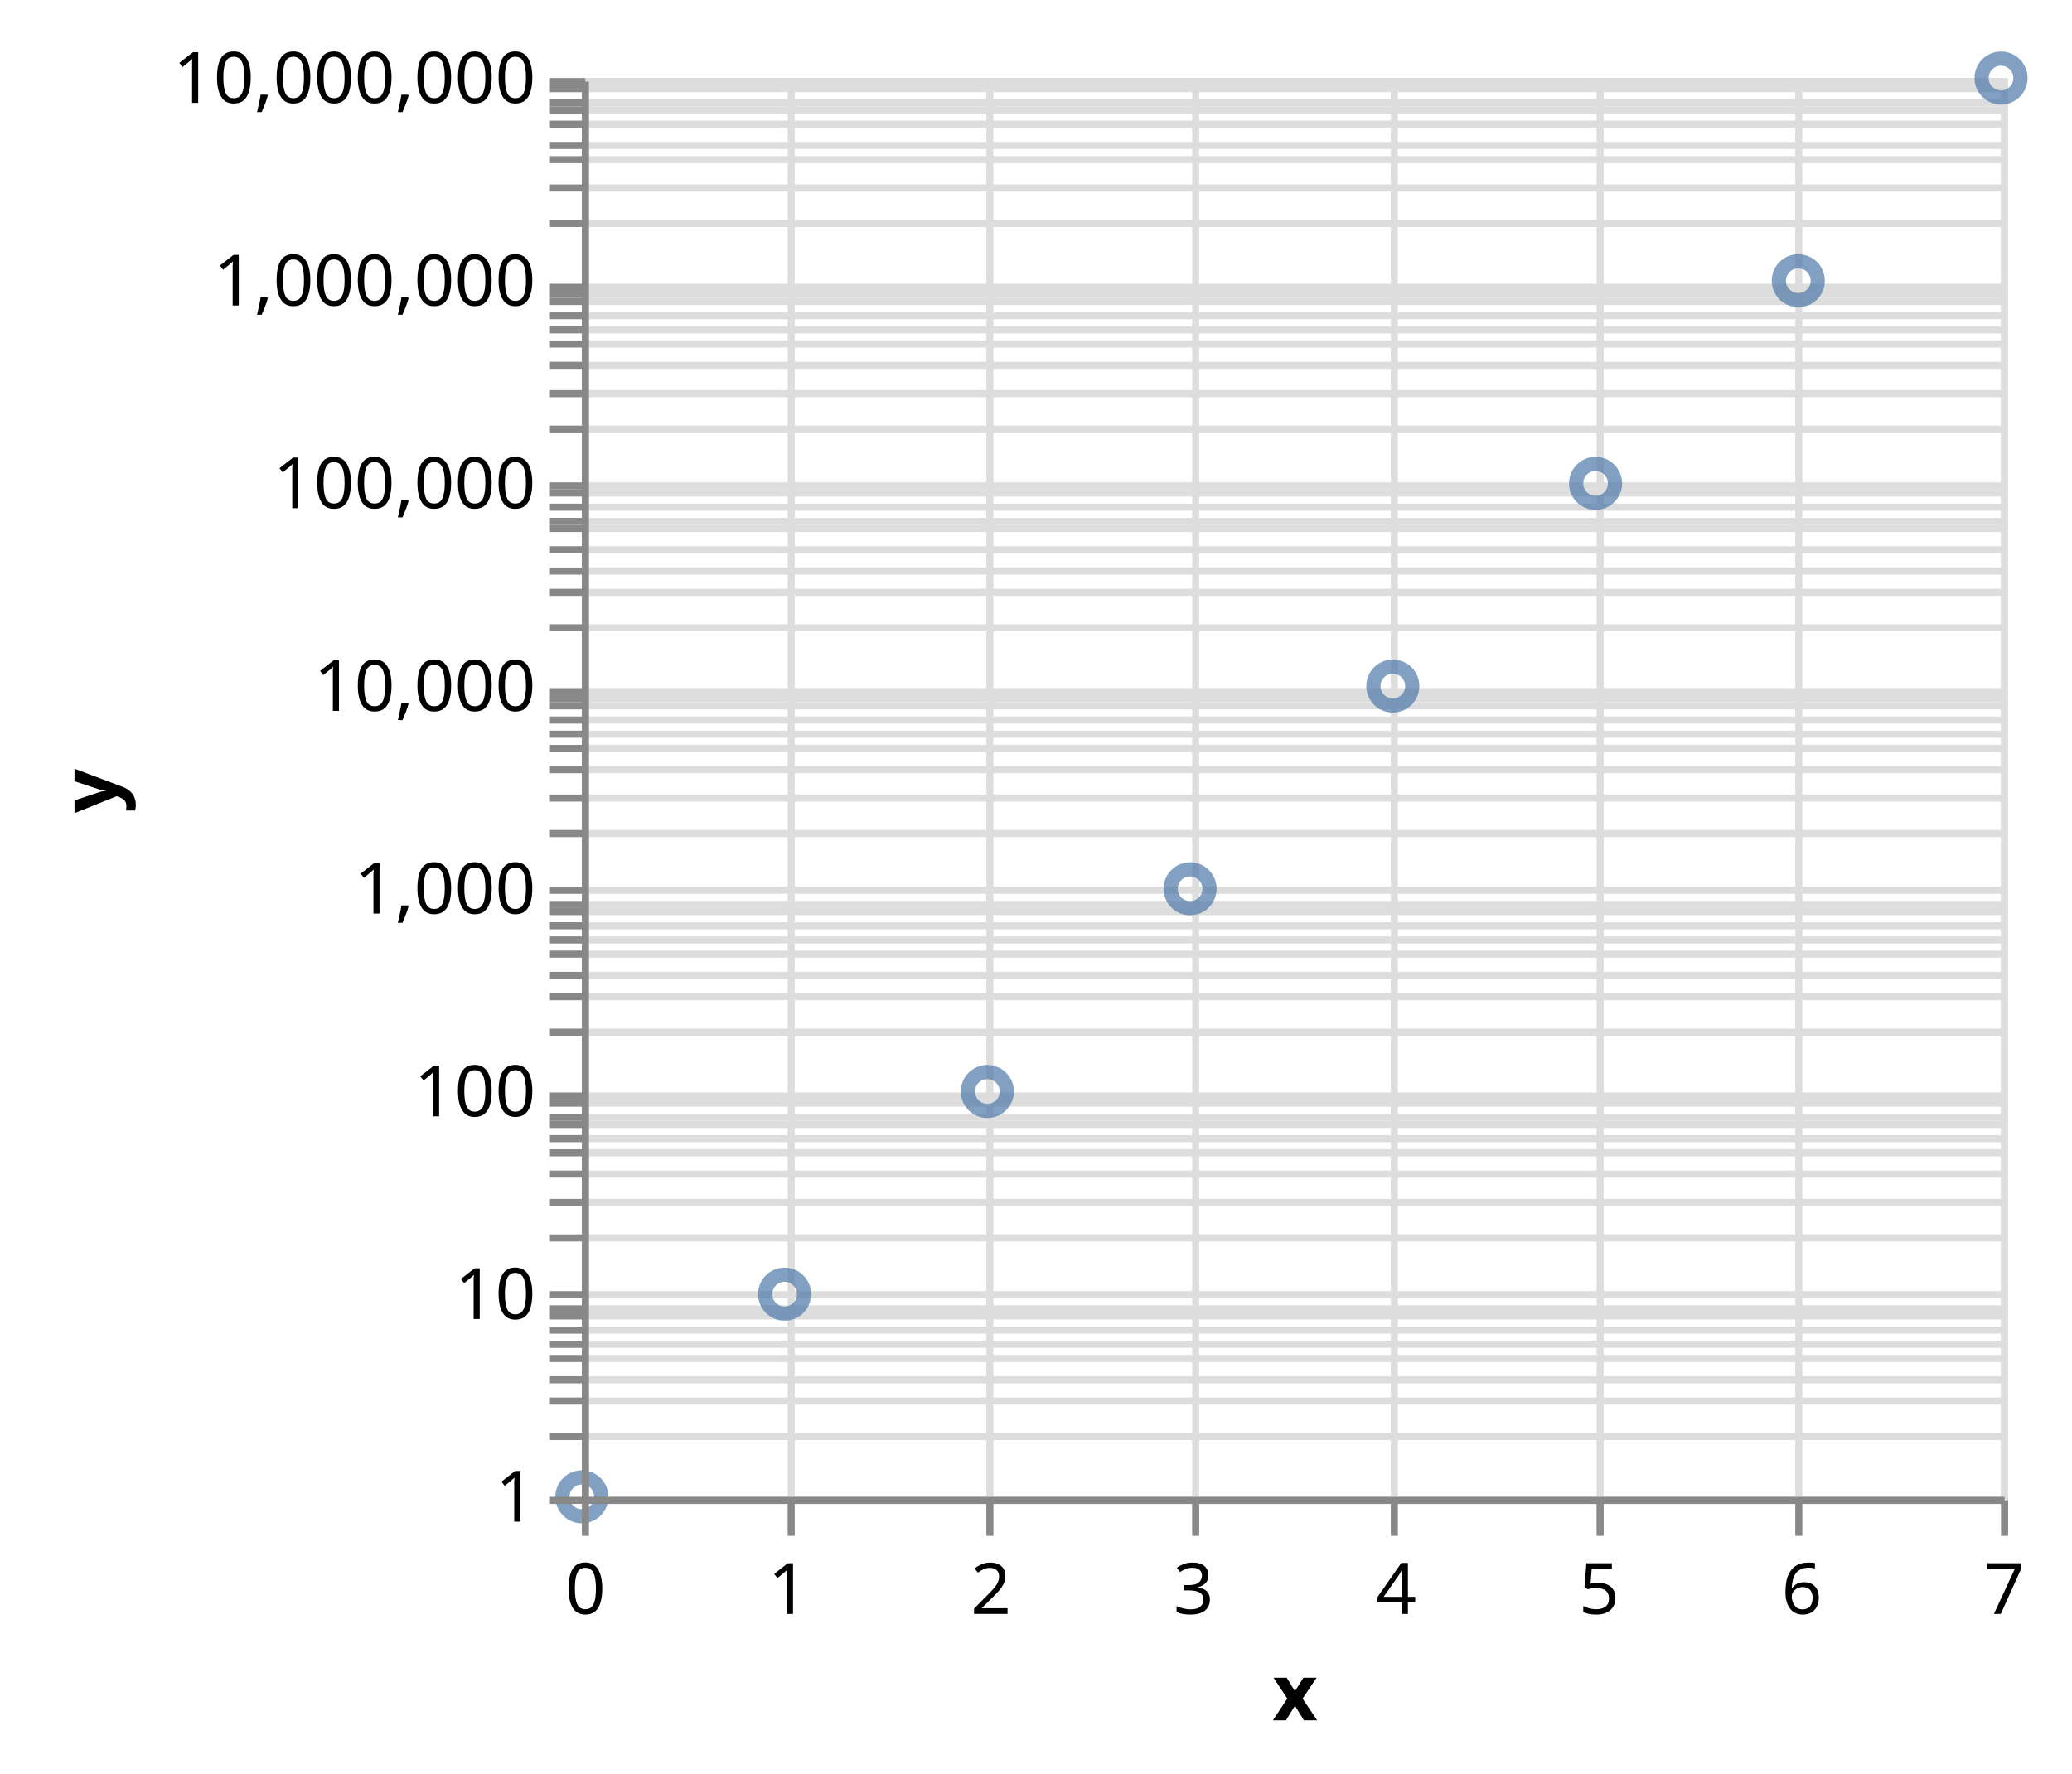
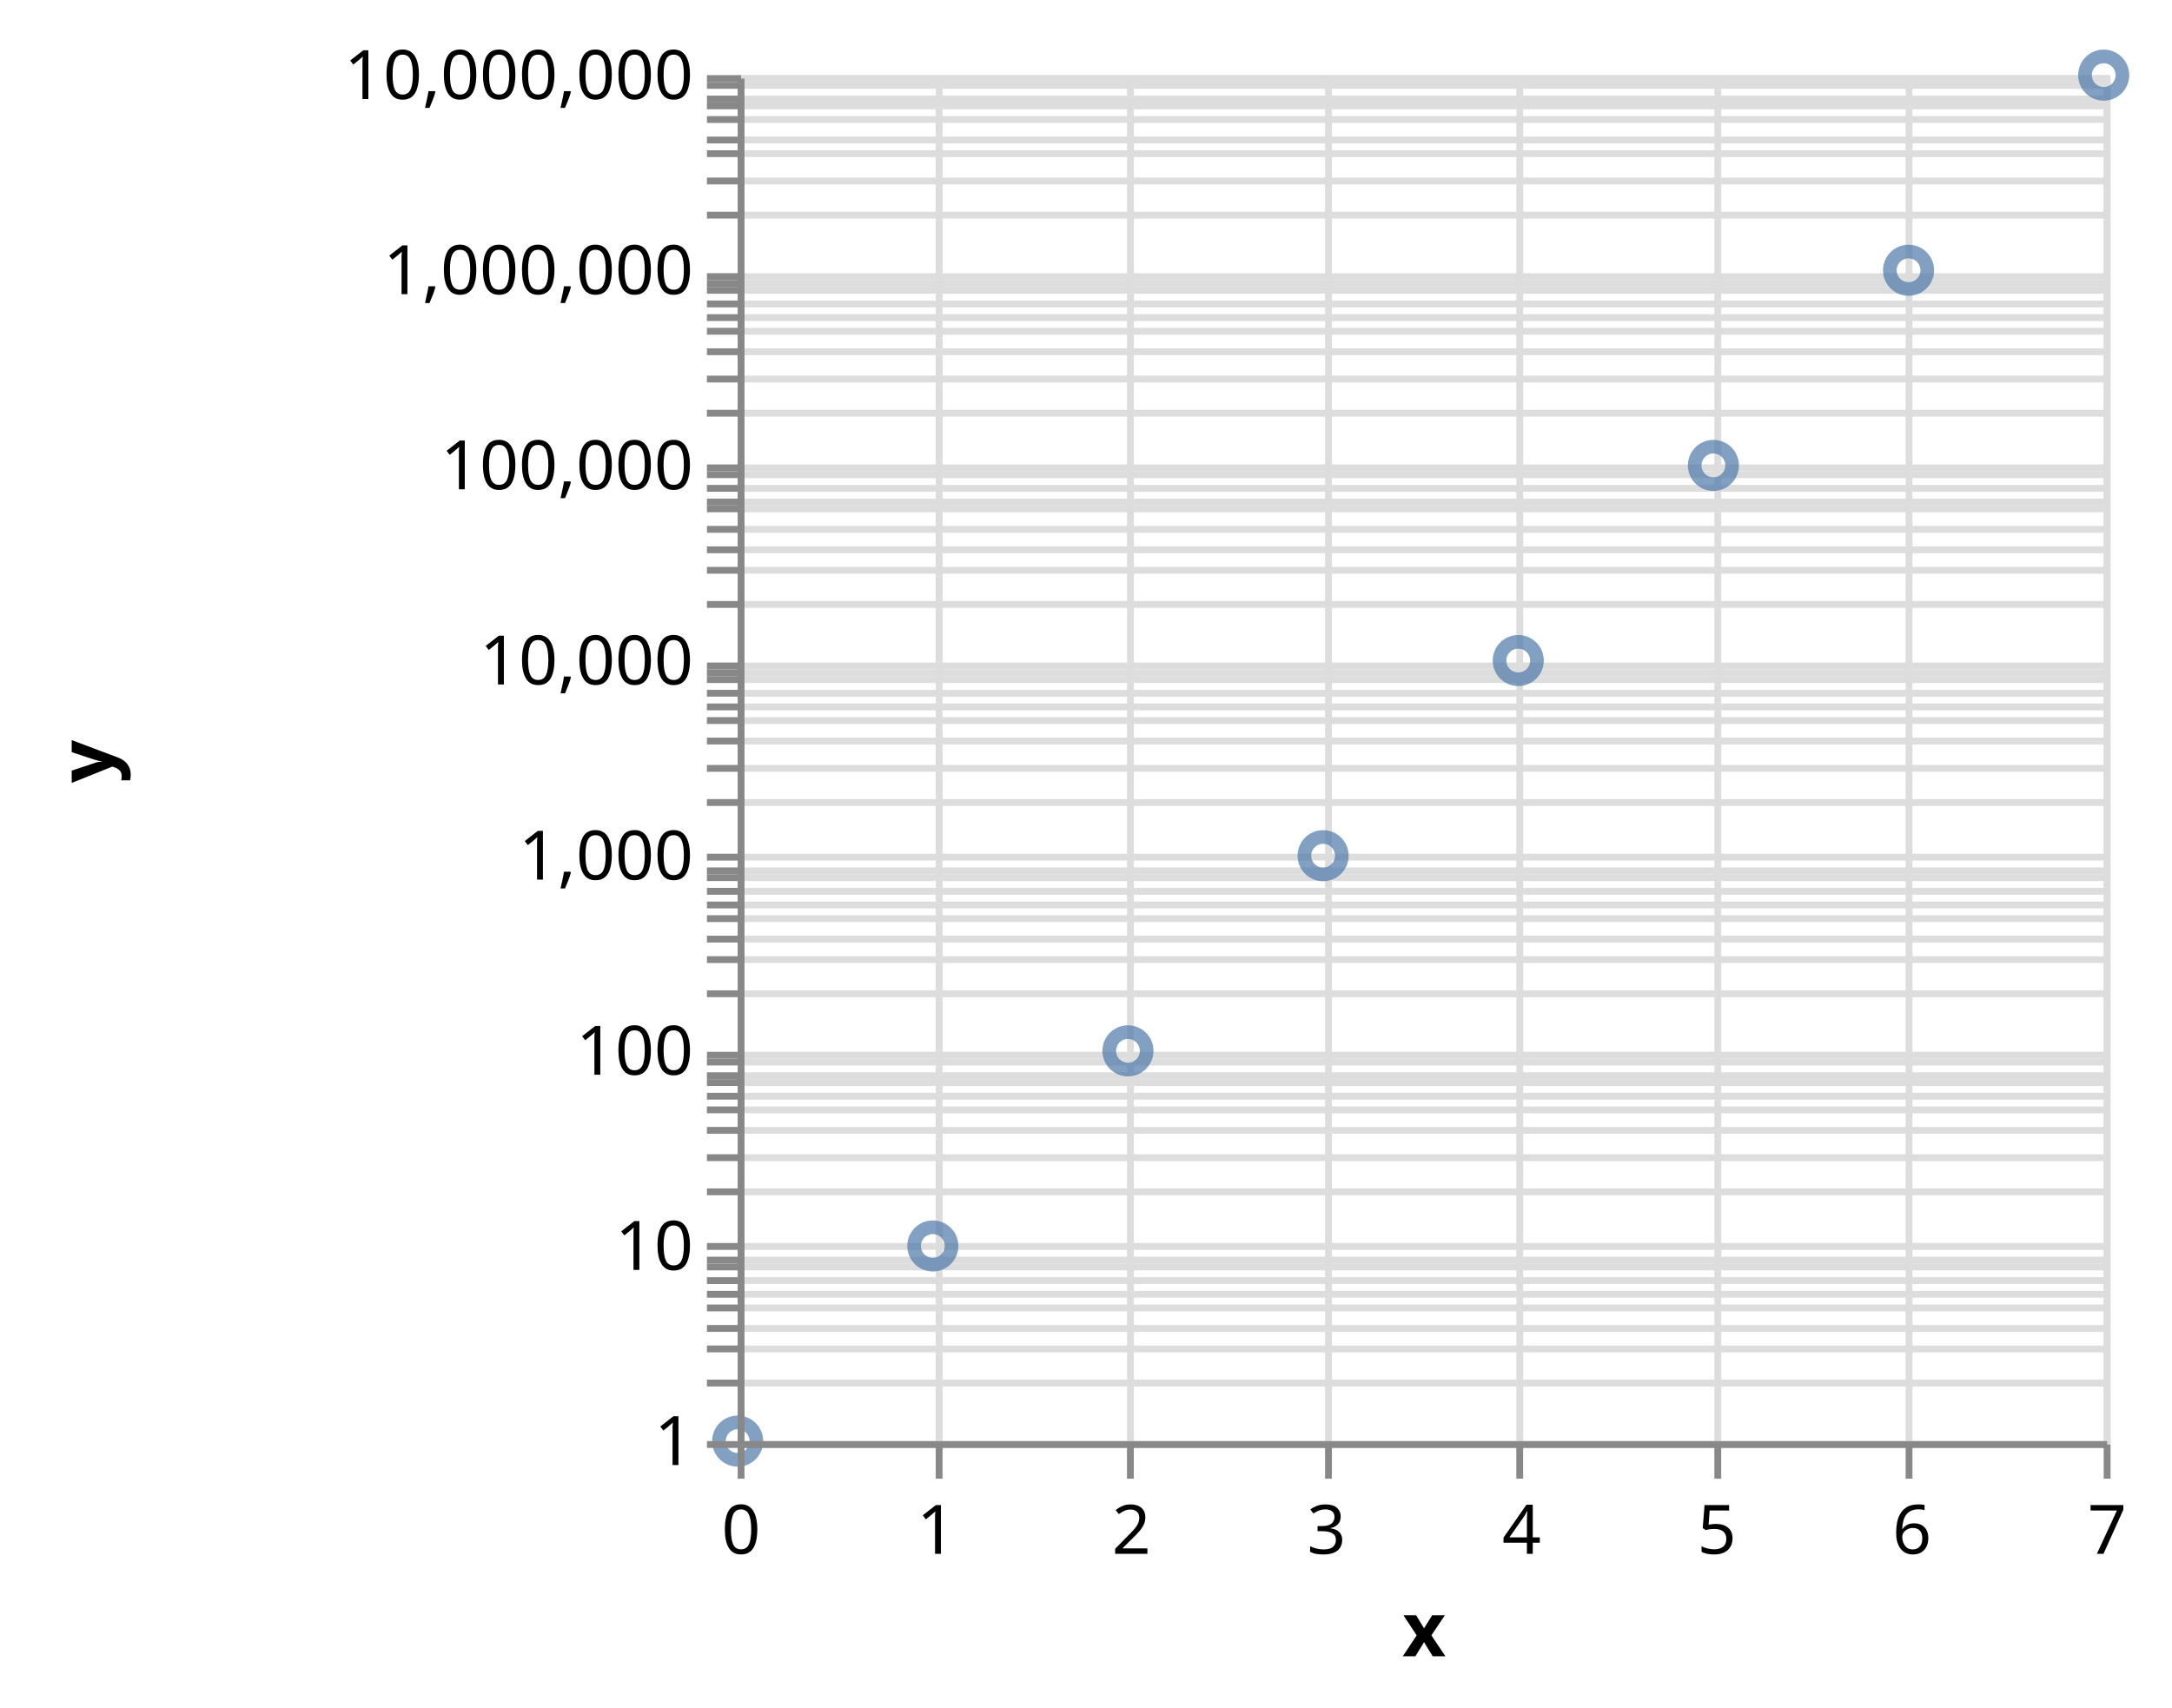
- <svg xmlns="http://www.w3.org/2000/svg" class="marks" width="292" height="250" viewBox="0 0 292 250" version="1.1">
-   <g transform="translate(82,11)">
+ <svg xmlns="http://www.w3.org/2000/svg" class="marks" width="318" height="250" viewBox="0 0 318 250" version="1.1">
+   <g transform="translate(108,11)">
    <g class="mark-group role-frame root">
      <g transform="translate(0,0)">
        <path class="background" d="M0.5,0.5h200v200h-200Z" style="fill: transparent; stroke: #ddd;" />
        <g>
          <g class="mark-group role-axis">
            <g transform="translate(0.5,200.5)">
              <path class="background" d="M0,0h0v0h0Z" style="pointer-events: none; fill: none;" />
              <g>
                <g class="mark-rule role-axis-grid" style="pointer-events: none;">
                  <line transform="translate(0,-200)" x2="0" y2="200" style="fill: none; stroke: #ddd; stroke-width: 1; stroke-dasharray: ; opacity: 1;" />
                  <line transform="translate(29,-200)" x2="0" y2="200" style="fill: none; stroke: #ddd; stroke-width: 1; stroke-dasharray: ; opacity: 1;" />
                  <line transform="translate(57,-200)" x2="0" y2="200" style="fill: none; stroke: #ddd; stroke-width: 1; stroke-dasharray: ; opacity: 1;" />
                  <line transform="translate(86,-200)" x2="0" y2="200" style="fill: none; stroke: #ddd; stroke-width: 1; stroke-dasharray: ; opacity: 1;" />
                  <line transform="translate(114,-200)" x2="0" y2="200" style="fill: none; stroke: #ddd; stroke-width: 1; stroke-dasharray: ; opacity: 1;" />
                  <line transform="translate(143,-200)" x2="0" y2="200" style="fill: none; stroke: #ddd; stroke-width: 1; stroke-dasharray: ; opacity: 1;" />
                  <line transform="translate(171,-200)" x2="0" y2="200" style="fill: none; stroke: #ddd; stroke-width: 1; stroke-dasharray: ; opacity: 1;" />
                  <line transform="translate(200,-200)" x2="0" y2="200" style="fill: none; stroke: #ddd; stroke-width: 1; stroke-dasharray: ; opacity: 1;" />
                </g>
              </g>
            </g>
          </g>
          <g class="mark-group role-axis">
            <g transform="translate(0.5,0.5)">
              <path class="background" d="M0,0h0v0h0Z" style="pointer-events: none; fill: none;" />
              <g>
                <g class="mark-rule role-axis-grid" style="pointer-events: none;">
                  <line transform="translate(0,200)" x2="200" y2="0" style="fill: none; stroke: #ddd; stroke-width: 1; stroke-dasharray: ; opacity: 1;" />
                  <line transform="translate(0,191)" x2="200" y2="0" style="fill: none; stroke: #ddd; stroke-width: 1; stroke-dasharray: ; opacity: 1;" />
                  <line transform="translate(0,186)" x2="200" y2="0" style="fill: none; stroke: #ddd; stroke-width: 1; stroke-dasharray: ; opacity: 1;" />
                  <line transform="translate(0,183)" x2="200" y2="0" style="fill: none; stroke: #ddd; stroke-width: 1; stroke-dasharray: ; opacity: 1;" />
                  <line transform="translate(0,180)" x2="200" y2="0" style="fill: none; stroke: #ddd; stroke-width: 1; stroke-dasharray: ; opacity: 1;" />
                  <line transform="translate(0,178)" x2="200" y2="0" style="fill: none; stroke: #ddd; stroke-width: 1; stroke-dasharray: ; opacity: 1;" />
                  <line transform="translate(0,176)" x2="200" y2="0" style="fill: none; stroke: #ddd; stroke-width: 1; stroke-dasharray: ; opacity: 1;" />
                  <line transform="translate(0,174)" x2="200" y2="0" style="fill: none; stroke: #ddd; stroke-width: 1; stroke-dasharray: ; opacity: 1;" />
                  <line transform="translate(0,173)" x2="200" y2="0" style="fill: none; stroke: #ddd; stroke-width: 1; stroke-dasharray: ; opacity: 1;" />
                  <line transform="translate(0,171)" x2="200" y2="0" style="fill: none; stroke: #ddd; stroke-width: 1; stroke-dasharray: ; opacity: 1;" />
                  <line transform="translate(0,163)" x2="200" y2="0" style="fill: none; stroke: #ddd; stroke-width: 1; stroke-dasharray: ; opacity: 1;" />
                  <line transform="translate(0,158)" x2="200" y2="0" style="fill: none; stroke: #ddd; stroke-width: 1; stroke-dasharray: ; opacity: 1;" />
                  <line transform="translate(0,154)" x2="200" y2="0" style="fill: none; stroke: #ddd; stroke-width: 1; stroke-dasharray: ; opacity: 1;" />
                  <line transform="translate(0,151)" x2="200" y2="0" style="fill: none; stroke: #ddd; stroke-width: 1; stroke-dasharray: ; opacity: 1;" />
                  <line transform="translate(0,149)" x2="200" y2="0" style="fill: none; stroke: #ddd; stroke-width: 1; stroke-dasharray: ; opacity: 1;" />
                  <line transform="translate(0,147)" x2="200" y2="0" style="fill: none; stroke: #ddd; stroke-width: 1; stroke-dasharray: ; opacity: 1;" />
                  <line transform="translate(0,146)" x2="200" y2="0" style="fill: none; stroke: #ddd; stroke-width: 1; stroke-dasharray: ; opacity: 1;" />
                  <line transform="translate(0,144)" x2="200" y2="0" style="fill: none; stroke: #ddd; stroke-width: 1; stroke-dasharray: ; opacity: 1;" />
                  <line transform="translate(0,143)" x2="200" y2="0" style="fill: none; stroke: #ddd; stroke-width: 1; stroke-dasharray: ; opacity: 1;" />
                  <line transform="translate(0,134)" x2="200" y2="0" style="fill: none; stroke: #ddd; stroke-width: 1; stroke-dasharray: ; opacity: 1;" />
                  <line transform="translate(0,129)" x2="200" y2="0" style="fill: none; stroke: #ddd; stroke-width: 1; stroke-dasharray: ; opacity: 1;" />
                  <line transform="translate(0,126)" x2="200" y2="0" style="fill: none; stroke: #ddd; stroke-width: 1; stroke-dasharray: ; opacity: 1;" />
                  <line transform="translate(0,123)" x2="200" y2="0" style="fill: none; stroke: #ddd; stroke-width: 1; stroke-dasharray: ; opacity: 1;" />
                  <line transform="translate(0,121)" x2="200" y2="0" style="fill: none; stroke: #ddd; stroke-width: 1; stroke-dasharray: ; opacity: 1;" />
                  <line transform="translate(0,119)" x2="200" y2="0" style="fill: none; stroke: #ddd; stroke-width: 1; stroke-dasharray: ; opacity: 1;" />
                  <line transform="translate(0,117)" x2="200" y2="0" style="fill: none; stroke: #ddd; stroke-width: 1; stroke-dasharray: ; opacity: 1;" />
                  <line transform="translate(0,116)" x2="200" y2="0" style="fill: none; stroke: #ddd; stroke-width: 1; stroke-dasharray: ; opacity: 1;" />
                  <line transform="translate(0,114)" x2="200" y2="0" style="fill: none; stroke: #ddd; stroke-width: 1; stroke-dasharray: ; opacity: 1;" />
                  <line transform="translate(0,106)" x2="200" y2="0" style="fill: none; stroke: #ddd; stroke-width: 1; stroke-dasharray: ; opacity: 1;" />
                  <line transform="translate(0,101)" x2="200" y2="0" style="fill: none; stroke: #ddd; stroke-width: 1; stroke-dasharray: ; opacity: 1;" />
                  <line transform="translate(0,97)" x2="200" y2="0" style="fill: none; stroke: #ddd; stroke-width: 1; stroke-dasharray: ; opacity: 1;" />
                  <line transform="translate(0,94)" x2="200" y2="0" style="fill: none; stroke: #ddd; stroke-width: 1; stroke-dasharray: ; opacity: 1;" />
                  <line transform="translate(0,92)" x2="200" y2="0" style="fill: none; stroke: #ddd; stroke-width: 1; stroke-dasharray: ; opacity: 1;" />
                  <line transform="translate(0,90)" x2="200" y2="0" style="fill: none; stroke: #ddd; stroke-width: 1; stroke-dasharray: ; opacity: 1;" />
                  <line transform="translate(0,88)" x2="200" y2="0" style="fill: none; stroke: #ddd; stroke-width: 1; stroke-dasharray: ; opacity: 1;" />
                  <line transform="translate(0,87)" x2="200" y2="0" style="fill: none; stroke: #ddd; stroke-width: 1; stroke-dasharray: ; opacity: 1;" />
                  <line transform="translate(0,86)" x2="200" y2="0" style="fill: none; stroke: #ddd; stroke-width: 1; stroke-dasharray: ; opacity: 1;" />
                  <line transform="translate(0,77)" x2="200" y2="0" style="fill: none; stroke: #ddd; stroke-width: 1; stroke-dasharray: ; opacity: 1;" />
                  <line transform="translate(0,72)" x2="200" y2="0" style="fill: none; stroke: #ddd; stroke-width: 1; stroke-dasharray: ; opacity: 1;" />
                  <line transform="translate(0,69)" x2="200" y2="0" style="fill: none; stroke: #ddd; stroke-width: 1; stroke-dasharray: ; opacity: 1;" />
                  <line transform="translate(0,66)" x2="200" y2="0" style="fill: none; stroke: #ddd; stroke-width: 1; stroke-dasharray: ; opacity: 1;" />
                  <line transform="translate(0,63)" x2="200" y2="0" style="fill: none; stroke: #ddd; stroke-width: 1; stroke-dasharray: ; opacity: 1;" />
                  <line transform="translate(0,62)" x2="200" y2="0" style="fill: none; stroke: #ddd; stroke-width: 1; stroke-dasharray: ; opacity: 1;" />
                  <line transform="translate(0,60)" x2="200" y2="0" style="fill: none; stroke: #ddd; stroke-width: 1; stroke-dasharray: ; opacity: 1;" />
                  <line transform="translate(0,58)" x2="200" y2="0" style="fill: none; stroke: #ddd; stroke-width: 1; stroke-dasharray: ; opacity: 1;" />
                  <line transform="translate(0,57)" x2="200" y2="0" style="fill: none; stroke: #ddd; stroke-width: 1; stroke-dasharray: ; opacity: 1;" />
                  <line transform="translate(0,49)" x2="200" y2="0" style="fill: none; stroke: #ddd; stroke-width: 1; stroke-dasharray: ; opacity: 1;" />
                  <line transform="translate(0,44)" x2="200" y2="0" style="fill: none; stroke: #ddd; stroke-width: 1; stroke-dasharray: ; opacity: 1;" />
                  <line transform="translate(0,40)" x2="200" y2="0" style="fill: none; stroke: #ddd; stroke-width: 1; stroke-dasharray: ; opacity: 1;" />
                  <line transform="translate(0,37)" x2="200" y2="0" style="fill: none; stroke: #ddd; stroke-width: 1; stroke-dasharray: ; opacity: 1;" />
                  <line transform="translate(0,35)" x2="200" y2="0" style="fill: none; stroke: #ddd; stroke-width: 1; stroke-dasharray: ; opacity: 1;" />
                  <line transform="translate(0,33)" x2="200" y2="0" style="fill: none; stroke: #ddd; stroke-width: 1; stroke-dasharray: ; opacity: 1;" />
                  <line transform="translate(0,31)" x2="200" y2="0" style="fill: none; stroke: #ddd; stroke-width: 1; stroke-dasharray: ; opacity: 1;" />
                  <line transform="translate(0,30)" x2="200" y2="0" style="fill: none; stroke: #ddd; stroke-width: 1; stroke-dasharray: ; opacity: 1;" />
                  <line transform="translate(0,29)" x2="200" y2="0" style="fill: none; stroke: #ddd; stroke-width: 1; stroke-dasharray: ; opacity: 1;" />
                  <line transform="translate(0,20)" x2="200" y2="0" style="fill: none; stroke: #ddd; stroke-width: 1; stroke-dasharray: ; opacity: 1;" />
                  <line transform="translate(0,15)" x2="200" y2="0" style="fill: none; stroke: #ddd; stroke-width: 1; stroke-dasharray: ; opacity: 1;" />
                  <line transform="translate(0,11)" x2="200" y2="0" style="fill: none; stroke: #ddd; stroke-width: 1; stroke-dasharray: ; opacity: 1;" />
                  <line transform="translate(0,9)" x2="200" y2="0" style="fill: none; stroke: #ddd; stroke-width: 1; stroke-dasharray: ; opacity: 1;" />
                  <line transform="translate(0,6)" x2="200" y2="0" style="fill: none; stroke: #ddd; stroke-width: 1; stroke-dasharray: ; opacity: 1;" />
                  <line transform="translate(0,4)" x2="200" y2="0" style="fill: none; stroke: #ddd; stroke-width: 1; stroke-dasharray: ; opacity: 1;" />
                  <line transform="translate(0,3)" x2="200" y2="0" style="fill: none; stroke: #ddd; stroke-width: 1; stroke-dasharray: ; opacity: 1;" />
                  <line transform="translate(0,1)" x2="200" y2="0" style="fill: none; stroke: #ddd; stroke-width: 1; stroke-dasharray: ; opacity: 1;" />
                  <line transform="translate(0,0)" x2="200" y2="0" style="fill: none; stroke: #ddd; stroke-width: 1; stroke-dasharray: ; opacity: 1;" />
                </g>
              </g>
            </g>
          </g>
          <g class="mark-symbol role-mark marks">
            <path transform="translate(0,200)" d="M2.739,0A2.739,2.739,0,1,1,-2.739,0A2.739,2.739,0,1,1,2.739,0" style="fill: transparent; stroke: #4c78a8; stroke-width: 2; opacity: 0.7;" />
            <path transform="translate(28.57143,171.4286)" d="M2.739,0A2.739,2.739,0,1,1,-2.739,0A2.739,2.739,0,1,1,2.739,0" style="fill: transparent; stroke: #4c78a8; stroke-width: 2; opacity: 0.7;" />
            <path transform="translate(57.14286,142.8571)" d="M2.739,0A2.739,2.739,0,1,1,-2.739,0A2.739,2.739,0,1,1,2.739,0" style="fill: transparent; stroke: #4c78a8; stroke-width: 2; opacity: 0.7;" />
            <path transform="translate(85.71429,114.2857)" d="M2.739,0A2.739,2.739,0,1,1,-2.739,0A2.739,2.739,0,1,1,2.739,0" style="fill: transparent; stroke: #4c78a8; stroke-width: 2; opacity: 0.7;" />
            <path transform="translate(114.2857,85.71429)" d="M2.739,0A2.739,2.739,0,1,1,-2.739,0A2.739,2.739,0,1,1,2.739,0" style="fill: transparent; stroke: #4c78a8; stroke-width: 2; opacity: 0.7;" />
            <path transform="translate(142.8571,57.14286)" d="M2.739,0A2.739,2.739,0,1,1,-2.739,0A2.739,2.739,0,1,1,2.739,0" style="fill: transparent; stroke: #4c78a8; stroke-width: 2; opacity: 0.7;" />
            <path transform="translate(171.4286,28.57143)" d="M2.739,0A2.739,2.739,0,1,1,-2.739,0A2.739,2.739,0,1,1,2.739,0" style="fill: transparent; stroke: #4c78a8; stroke-width: 2; opacity: 0.7;" />
            <path transform="translate(200,0)" d="M2.739,0A2.739,2.739,0,1,1,-2.739,0A2.739,2.739,0,1,1,2.739,0" style="fill: transparent; stroke: #4c78a8; stroke-width: 2; opacity: 0.7;" />
          </g>
          <g class="mark-group role-axis">
            <g transform="translate(0.5,200.5)">
              <path class="background" d="M0,0h0v0h0Z" style="pointer-events: none; fill: none;" />
              <g>
                <g class="mark-rule role-axis-tick" style="pointer-events: none;">
                  <line transform="translate(0,0)" x2="0" y2="5" style="fill: none; stroke: #888; stroke-width: 1; opacity: 1;" />
                  <line transform="translate(29,0)" x2="0" y2="5" style="fill: none; stroke: #888; stroke-width: 1; opacity: 1;" />
                  <line transform="translate(57,0)" x2="0" y2="5" style="fill: none; stroke: #888; stroke-width: 1; opacity: 1;" />
                  <line transform="translate(86,0)" x2="0" y2="5" style="fill: none; stroke: #888; stroke-width: 1; opacity: 1;" />
                  <line transform="translate(114,0)" x2="0" y2="5" style="fill: none; stroke: #888; stroke-width: 1; opacity: 1;" />
                  <line transform="translate(143,0)" x2="0" y2="5" style="fill: none; stroke: #888; stroke-width: 1; opacity: 1;" />
                  <line transform="translate(171,0)" x2="0" y2="5" style="fill: none; stroke: #888; stroke-width: 1; opacity: 1;" />
                  <line transform="translate(200,0)" x2="0" y2="5" style="fill: none; stroke: #888; stroke-width: 1; opacity: 1;" />
                </g>
                <g class="mark-text role-axis-label" style="pointer-events: none;">
                  <text text-anchor="middle" transform="translate(0,16)" style="font: 10px sans-serif; fill: #000; opacity: 1;">0</text>
                  <text text-anchor="middle" transform="translate(28.57143,16)" style="font: 10px sans-serif; fill: #000; opacity: 1;">1</text>
                  <text text-anchor="middle" transform="translate(57.14286,16)" style="font: 10px sans-serif; fill: #000; opacity: 1;">2</text>
                  <text text-anchor="middle" transform="translate(85.71429,16)" style="font: 10px sans-serif; fill: #000; opacity: 1;">3</text>
                  <text text-anchor="middle" transform="translate(114.2857,16)" style="font: 10px sans-serif; fill: #000; opacity: 1;">4</text>
                  <text text-anchor="middle" transform="translate(142.8571,16)" style="font: 10px sans-serif; fill: #000; opacity: 1;">5</text>
                  <text text-anchor="middle" transform="translate(171.4286,16)" style="font: 10px sans-serif; fill: #000; opacity: 1;">6</text>
                  <text text-anchor="middle" transform="translate(200,16)" style="font: 10px sans-serif; fill: #000; opacity: 1;">7</text>
                </g>
                <g class="mark-rule role-axis-domain" style="pointer-events: none;">
                  <line transform="translate(0,0)" x2="200" y2="0" style="fill: none; stroke: #888; stroke-width: 1; opacity: 1;" />
                </g>
                <g class="mark-text role-axis-title" style="pointer-events: none;">
                  <text text-anchor="middle" transform="translate(100,31)" style="font: bold 11px sans-serif; fill: #000; opacity: 1;">x</text>
                </g>
              </g>
            </g>
          </g>
          <g class="mark-group role-axis">
            <g transform="translate(0.5,0.5)">
              <path class="background" d="M0,0h0v0h0Z" style="pointer-events: none; fill: none;" />
              <g>
                <g class="mark-rule role-axis-tick" style="pointer-events: none;">
                  <line transform="translate(0,200)" x2="-5" y2="0" style="fill: none; stroke: #888; stroke-width: 1; opacity: 1;" />
                  <line transform="translate(0,191)" x2="-5" y2="0" style="fill: none; stroke: #888; stroke-width: 1; opacity: 1;" />
                  <line transform="translate(0,186)" x2="-5" y2="0" style="fill: none; stroke: #888; stroke-width: 1; opacity: 1;" />
                  <line transform="translate(0,183)" x2="-5" y2="0" style="fill: none; stroke: #888; stroke-width: 1; opacity: 1;" />
                  <line transform="translate(0,180)" x2="-5" y2="0" style="fill: none; stroke: #888; stroke-width: 1; opacity: 1;" />
                  <line transform="translate(0,178)" x2="-5" y2="0" style="fill: none; stroke: #888; stroke-width: 1; opacity: 1;" />
                  <line transform="translate(0,176)" x2="-5" y2="0" style="fill: none; stroke: #888; stroke-width: 1; opacity: 1;" />
                  <line transform="translate(0,174)" x2="-5" y2="0" style="fill: none; stroke: #888; stroke-width: 1; opacity: 1;" />
                  <line transform="translate(0,173)" x2="-5" y2="0" style="fill: none; stroke: #888; stroke-width: 1; opacity: 1;" />
                  <line transform="translate(0,171)" x2="-5" y2="0" style="fill: none; stroke: #888; stroke-width: 1; opacity: 1;" />
                  <line transform="translate(0,163)" x2="-5" y2="0" style="fill: none; stroke: #888; stroke-width: 1; opacity: 1;" />
                  <line transform="translate(0,158)" x2="-5" y2="0" style="fill: none; stroke: #888; stroke-width: 1; opacity: 1;" />
                  <line transform="translate(0,154)" x2="-5" y2="0" style="fill: none; stroke: #888; stroke-width: 1; opacity: 1;" />
                  <line transform="translate(0,151)" x2="-5" y2="0" style="fill: none; stroke: #888; stroke-width: 1; opacity: 1;" />
                  <line transform="translate(0,149)" x2="-5" y2="0" style="fill: none; stroke: #888; stroke-width: 1; opacity: 1;" />
                  <line transform="translate(0,147)" x2="-5" y2="0" style="fill: none; stroke: #888; stroke-width: 1; opacity: 1;" />
                  <line transform="translate(0,146)" x2="-5" y2="0" style="fill: none; stroke: #888; stroke-width: 1; opacity: 1;" />
                  <line transform="translate(0,144)" x2="-5" y2="0" style="fill: none; stroke: #888; stroke-width: 1; opacity: 1;" />
                  <line transform="translate(0,143)" x2="-5" y2="0" style="fill: none; stroke: #888; stroke-width: 1; opacity: 1;" />
                  <line transform="translate(0,134)" x2="-5" y2="0" style="fill: none; stroke: #888; stroke-width: 1; opacity: 1;" />
                  <line transform="translate(0,129)" x2="-5" y2="0" style="fill: none; stroke: #888; stroke-width: 1; opacity: 1;" />
                  <line transform="translate(0,126)" x2="-5" y2="0" style="fill: none; stroke: #888; stroke-width: 1; opacity: 1;" />
                  <line transform="translate(0,123)" x2="-5" y2="0" style="fill: none; stroke: #888; stroke-width: 1; opacity: 1;" />
                  <line transform="translate(0,121)" x2="-5" y2="0" style="fill: none; stroke: #888; stroke-width: 1; opacity: 1;" />
                  <line transform="translate(0,119)" x2="-5" y2="0" style="fill: none; stroke: #888; stroke-width: 1; opacity: 1;" />
                  <line transform="translate(0,117)" x2="-5" y2="0" style="fill: none; stroke: #888; stroke-width: 1; opacity: 1;" />
                  <line transform="translate(0,116)" x2="-5" y2="0" style="fill: none; stroke: #888; stroke-width: 1; opacity: 1;" />
                  <line transform="translate(0,114)" x2="-5" y2="0" style="fill: none; stroke: #888; stroke-width: 1; opacity: 1;" />
                  <line transform="translate(0,106)" x2="-5" y2="0" style="fill: none; stroke: #888; stroke-width: 1; opacity: 1;" />
                  <line transform="translate(0,101)" x2="-5" y2="0" style="fill: none; stroke: #888; stroke-width: 1; opacity: 1;" />
                  <line transform="translate(0,97)" x2="-5" y2="0" style="fill: none; stroke: #888; stroke-width: 1; opacity: 1;" />
                  <line transform="translate(0,94)" x2="-5" y2="0" style="fill: none; stroke: #888; stroke-width: 1; opacity: 1;" />
                  <line transform="translate(0,92)" x2="-5" y2="0" style="fill: none; stroke: #888; stroke-width: 1; opacity: 1;" />
                  <line transform="translate(0,90)" x2="-5" y2="0" style="fill: none; stroke: #888; stroke-width: 1; opacity: 1;" />
                  <line transform="translate(0,88)" x2="-5" y2="0" style="fill: none; stroke: #888; stroke-width: 1; opacity: 1;" />
                  <line transform="translate(0,87)" x2="-5" y2="0" style="fill: none; stroke: #888; stroke-width: 1; opacity: 1;" />
                  <line transform="translate(0,86)" x2="-5" y2="0" style="fill: none; stroke: #888; stroke-width: 1; opacity: 1;" />
                  <line transform="translate(0,77)" x2="-5" y2="0" style="fill: none; stroke: #888; stroke-width: 1; opacity: 1;" />
                  <line transform="translate(0,72)" x2="-5" y2="0" style="fill: none; stroke: #888; stroke-width: 1; opacity: 1;" />
                  <line transform="translate(0,69)" x2="-5" y2="0" style="fill: none; stroke: #888; stroke-width: 1; opacity: 1;" />
                  <line transform="translate(0,66)" x2="-5" y2="0" style="fill: none; stroke: #888; stroke-width: 1; opacity: 1;" />
                  <line transform="translate(0,63)" x2="-5" y2="0" style="fill: none; stroke: #888; stroke-width: 1; opacity: 1;" />
                  <line transform="translate(0,62)" x2="-5" y2="0" style="fill: none; stroke: #888; stroke-width: 1; opacity: 1;" />
                  <line transform="translate(0,60)" x2="-5" y2="0" style="fill: none; stroke: #888; stroke-width: 1; opacity: 1;" />
                  <line transform="translate(0,58)" x2="-5" y2="0" style="fill: none; stroke: #888; stroke-width: 1; opacity: 1;" />
                  <line transform="translate(0,57)" x2="-5" y2="0" style="fill: none; stroke: #888; stroke-width: 1; opacity: 1;" />
                  <line transform="translate(0,49)" x2="-5" y2="0" style="fill: none; stroke: #888; stroke-width: 1; opacity: 1;" />
                  <line transform="translate(0,44)" x2="-5" y2="0" style="fill: none; stroke: #888; stroke-width: 1; opacity: 1;" />
                  <line transform="translate(0,40)" x2="-5" y2="0" style="fill: none; stroke: #888; stroke-width: 1; opacity: 1;" />
                  <line transform="translate(0,37)" x2="-5" y2="0" style="fill: none; stroke: #888; stroke-width: 1; opacity: 1;" />
                  <line transform="translate(0,35)" x2="-5" y2="0" style="fill: none; stroke: #888; stroke-width: 1; opacity: 1;" />
                  <line transform="translate(0,33)" x2="-5" y2="0" style="fill: none; stroke: #888; stroke-width: 1; opacity: 1;" />
                  <line transform="translate(0,31)" x2="-5" y2="0" style="fill: none; stroke: #888; stroke-width: 1; opacity: 1;" />
                  <line transform="translate(0,30)" x2="-5" y2="0" style="fill: none; stroke: #888; stroke-width: 1; opacity: 1;" />
                  <line transform="translate(0,29)" x2="-5" y2="0" style="fill: none; stroke: #888; stroke-width: 1; opacity: 1;" />
                  <line transform="translate(0,20)" x2="-5" y2="0" style="fill: none; stroke: #888; stroke-width: 1; opacity: 1;" />
                  <line transform="translate(0,15)" x2="-5" y2="0" style="fill: none; stroke: #888; stroke-width: 1; opacity: 1;" />
                  <line transform="translate(0,11)" x2="-5" y2="0" style="fill: none; stroke: #888; stroke-width: 1; opacity: 1;" />
                  <line transform="translate(0,9)" x2="-5" y2="0" style="fill: none; stroke: #888; stroke-width: 1; opacity: 1;" />
                  <line transform="translate(0,6)" x2="-5" y2="0" style="fill: none; stroke: #888; stroke-width: 1; opacity: 1;" />
                  <line transform="translate(0,4)" x2="-5" y2="0" style="fill: none; stroke: #888; stroke-width: 1; opacity: 1;" />
                  <line transform="translate(0,3)" x2="-5" y2="0" style="fill: none; stroke: #888; stroke-width: 1; opacity: 1;" />
                  <line transform="translate(0,1)" x2="-5" y2="0" style="fill: none; stroke: #888; stroke-width: 1; opacity: 1;" />
                  <line transform="translate(0,0)" x2="-5" y2="0" style="fill: none; stroke: #888; stroke-width: 1; opacity: 1;" />
                </g>
                <g class="mark-text role-axis-label" style="pointer-events: none;">
                  <text text-anchor="end" transform="translate(-7,203)" style="font: 10px sans-serif; fill: #000; opacity: 1;">1</text>
                  <text text-anchor="end" transform="translate(-7,194.3991)" style="font: 10px sans-serif; fill: #000; opacity: 1;" />
                  <text text-anchor="end" transform="translate(-7,189.368)" style="font: 10px sans-serif; fill: #000; opacity: 1;" />
                  <text text-anchor="end" transform="translate(-7,185.7983)" style="font: 10px sans-serif; fill: #000; opacity: 1;" />
                  <text text-anchor="end" transform="translate(-7,183.0294)" style="font: 10px sans-serif; fill: #000; opacity: 1;" />
                  <text text-anchor="end" transform="translate(-7,180.7671)" style="font: 10px sans-serif; fill: #000; opacity: 1;" />
                  <text text-anchor="end" transform="translate(-7,178.8543)" style="font: 10px sans-serif; fill: #000; opacity: 1;" />
                  <text text-anchor="end" transform="translate(-7,177.1974)" style="font: 10px sans-serif; fill: #000; opacity: 1;" />
                  <text text-anchor="end" transform="translate(-7,175.7359)" style="font: 10px sans-serif; fill: #000; opacity: 1;" />
                  <text text-anchor="end" transform="translate(-7,174.4286)" style="font: 10px sans-serif; fill: #000; opacity: 1;">10</text>
                  <text text-anchor="end" transform="translate(-7,165.8277)" style="font: 10px sans-serif; fill: #000; opacity: 1;" />
                  <text text-anchor="end" transform="translate(-7,160.7965)" style="font: 10px sans-serif; fill: #000; opacity: 1;" />
                  <text text-anchor="end" transform="translate(-7,157.2269)" style="font: 10px sans-serif; fill: #000; opacity: 1;" />
                  <text text-anchor="end" transform="translate(-7,154.458)" style="font: 10px sans-serif; fill: #000; opacity: 1;" />
                  <text text-anchor="end" transform="translate(-7,152.1957)" style="font: 10px sans-serif; fill: #000; opacity: 1;" />
                  <text text-anchor="end" transform="translate(-7,150.2829)" style="font: 10px sans-serif; fill: #000; opacity: 1;" />
                  <text text-anchor="end" transform="translate(-7,148.626)" style="font: 10px sans-serif; fill: #000; opacity: 1;" />
                  <text text-anchor="end" transform="translate(-7,147.1645)" style="font: 10px sans-serif; fill: #000; opacity: 1;" />
                  <text text-anchor="end" transform="translate(-7,145.8571)" style="font: 10px sans-serif; fill: #000; opacity: 1;">100</text>
                  <text text-anchor="end" transform="translate(-7,137.2563)" style="font: 10px sans-serif; fill: #000; opacity: 1;" />
                  <text text-anchor="end" transform="translate(-7,132.2251)" style="font: 10px sans-serif; fill: #000; opacity: 1;" />
                  <text text-anchor="end" transform="translate(-7,128.6554)" style="font: 10px sans-serif; fill: #000; opacity: 1;" />
                  <text text-anchor="end" transform="translate(-7,125.8866)" style="font: 10px sans-serif; fill: #000; opacity: 1;" />
                  <text text-anchor="end" transform="translate(-7,123.6242)" style="font: 10px sans-serif; fill: #000; opacity: 1;" />
                  <text text-anchor="end" transform="translate(-7,121.7115)" style="font: 10px sans-serif; fill: #000; opacity: 1;" />
                  <text text-anchor="end" transform="translate(-7,120.0546)" style="font: 10px sans-serif; fill: #000; opacity: 1;" />
                  <text text-anchor="end" transform="translate(-7,118.5931)" style="font: 10px sans-serif; fill: #000; opacity: 1;" />
                  <text text-anchor="end" transform="translate(-7,117.2857)" style="font: 10px sans-serif; fill: #000; opacity: 1;">1,000</text>
                  <text text-anchor="end" transform="translate(-7,108.6849)" style="font: 10px sans-serif; fill: #000; opacity: 1;" />
                  <text text-anchor="end" transform="translate(-7,103.6537)" style="font: 10px sans-serif; fill: #000; opacity: 1;" />
                  <text text-anchor="end" transform="translate(-7,100.084)" style="font: 10px sans-serif; fill: #000; opacity: 1;" />
                  <text text-anchor="end" transform="translate(-7,97.31514)" style="font: 10px sans-serif; fill: #000; opacity: 1;" />
                  <text text-anchor="end" transform="translate(-7,95.05282)" style="font: 10px sans-serif; fill: #000; opacity: 1;" />
                  <text text-anchor="end" transform="translate(-7,93.14006)" style="font: 10px sans-serif; fill: #000; opacity: 1;" />
                  <text text-anchor="end" transform="translate(-7,91.48314)" style="font: 10px sans-serif; fill: #000; opacity: 1;" />
                  <text text-anchor="end" transform="translate(-7,90.02164)" style="font: 10px sans-serif; fill: #000; opacity: 1;" />
                  <text text-anchor="end" transform="translate(-7,88.71429)" style="font: 10px sans-serif; fill: #000; opacity: 1;">10,000</text>
                  <text text-anchor="end" transform="translate(-7,80.11343)" style="font: 10px sans-serif; fill: #000; opacity: 1;" />
                  <text text-anchor="end" transform="translate(-7,75.08225)" style="font: 10px sans-serif; fill: #000; opacity: 1;" />
                  <text text-anchor="end" transform="translate(-7,71.51257)" style="font: 10px sans-serif; fill: #000; opacity: 1;" />
                  <text text-anchor="end" transform="translate(-7,68.74371)" style="font: 10px sans-serif; fill: #000; opacity: 1;" />
                  <text text-anchor="end" transform="translate(-7,66.48139)" style="font: 10px sans-serif; fill: #000; opacity: 1;" />
                  <text text-anchor="end" transform="translate(-7,64.56863)" style="font: 10px sans-serif; fill: #000; opacity: 1;" />
                  <text text-anchor="end" transform="translate(-7,62.91171)" style="font: 10px sans-serif; fill: #000; opacity: 1;" />
                  <text text-anchor="end" transform="translate(-7,61.45021)" style="font: 10px sans-serif; fill: #000; opacity: 1;" />
                  <text text-anchor="end" transform="translate(-7,60.14286)" style="font: 10px sans-serif; fill: #000; opacity: 1;">100,000</text>
                  <text text-anchor="end" transform="translate(-7,51.542)" style="font: 10px sans-serif; fill: #000; opacity: 1;" />
                  <text text-anchor="end" transform="translate(-7,46.51082)" style="font: 10px sans-serif; fill: #000; opacity: 1;" />
                  <text text-anchor="end" transform="translate(-7,42.94114)" style="font: 10px sans-serif; fill: #000; opacity: 1;" />
                  <text text-anchor="end" transform="translate(-7,40.17229)" style="font: 10px sans-serif; fill: #000; opacity: 1;" />
                  <text text-anchor="end" transform="translate(-7,37.90996)" style="font: 10px sans-serif; fill: #000; opacity: 1;" />
                  <text text-anchor="end" transform="translate(-7,35.9972)" style="font: 10px sans-serif; fill: #000; opacity: 1;" />
                  <text text-anchor="end" transform="translate(-7,34.34029)" style="font: 10px sans-serif; fill: #000; opacity: 1;" />
                  <text text-anchor="end" transform="translate(-7,32.87879)" style="font: 10px sans-serif; fill: #000; opacity: 1;" />
                  <text text-anchor="end" transform="translate(-7,31.57143)" style="font: 10px sans-serif; fill: #000; opacity: 1;">1,000,000</text>
                  <text text-anchor="end" transform="translate(-7,22.97057)" style="font: 10px sans-serif; fill: #000; opacity: 1;" />
                  <text text-anchor="end" transform="translate(-7,17.93939)" style="font: 10px sans-serif; fill: #000; opacity: 1;" />
                  <text text-anchor="end" transform="translate(-7,14.36971)" style="font: 10px sans-serif; fill: #000; opacity: 1;" />
                  <text text-anchor="end" transform="translate(-7,11.60086)" style="font: 10px sans-serif; fill: #000; opacity: 1;" />
                  <text text-anchor="end" transform="translate(-7,9.338536)" style="font: 10px sans-serif; fill: #000; opacity: 1;" />
                  <text text-anchor="end" transform="translate(-7,7.42577)" style="font: 10px sans-serif; fill: #000; opacity: 1;" />
                  <text text-anchor="end" transform="translate(-7,5.768858)" style="font: 10px sans-serif; fill: #000; opacity: 1;" />
                  <text text-anchor="end" transform="translate(-7,4.307357)" style="font: 10px sans-serif; fill: #000; opacity: 1;" />
                  <text text-anchor="end" transform="translate(-7,3)" style="font: 10px sans-serif; fill: #000; opacity: 1;">10,000,000</text>
                </g>
                <g class="mark-rule role-axis-domain" style="pointer-events: none;">
                  <line transform="translate(0,200)" x2="0" y2="-200" style="fill: none; stroke: #888; stroke-width: 1; opacity: 1;" />
                </g>
                <g class="mark-text role-axis-title" style="pointer-events: none;">
-                   <text text-anchor="middle" transform="translate(-64,100) rotate(-90) translate(0,-2)" style="font: bold 11px sans-serif; fill: #000; opacity: 1;">y</text>
+                   <text text-anchor="middle" transform="translate(-90,100) rotate(-90) translate(0,-2)" style="font: bold 11px sans-serif; fill: #000; opacity: 1;">y</text>
                </g>
              </g>
            </g>
          </g>
        </g>
      </g>
    </g>
  </g>
</svg>
